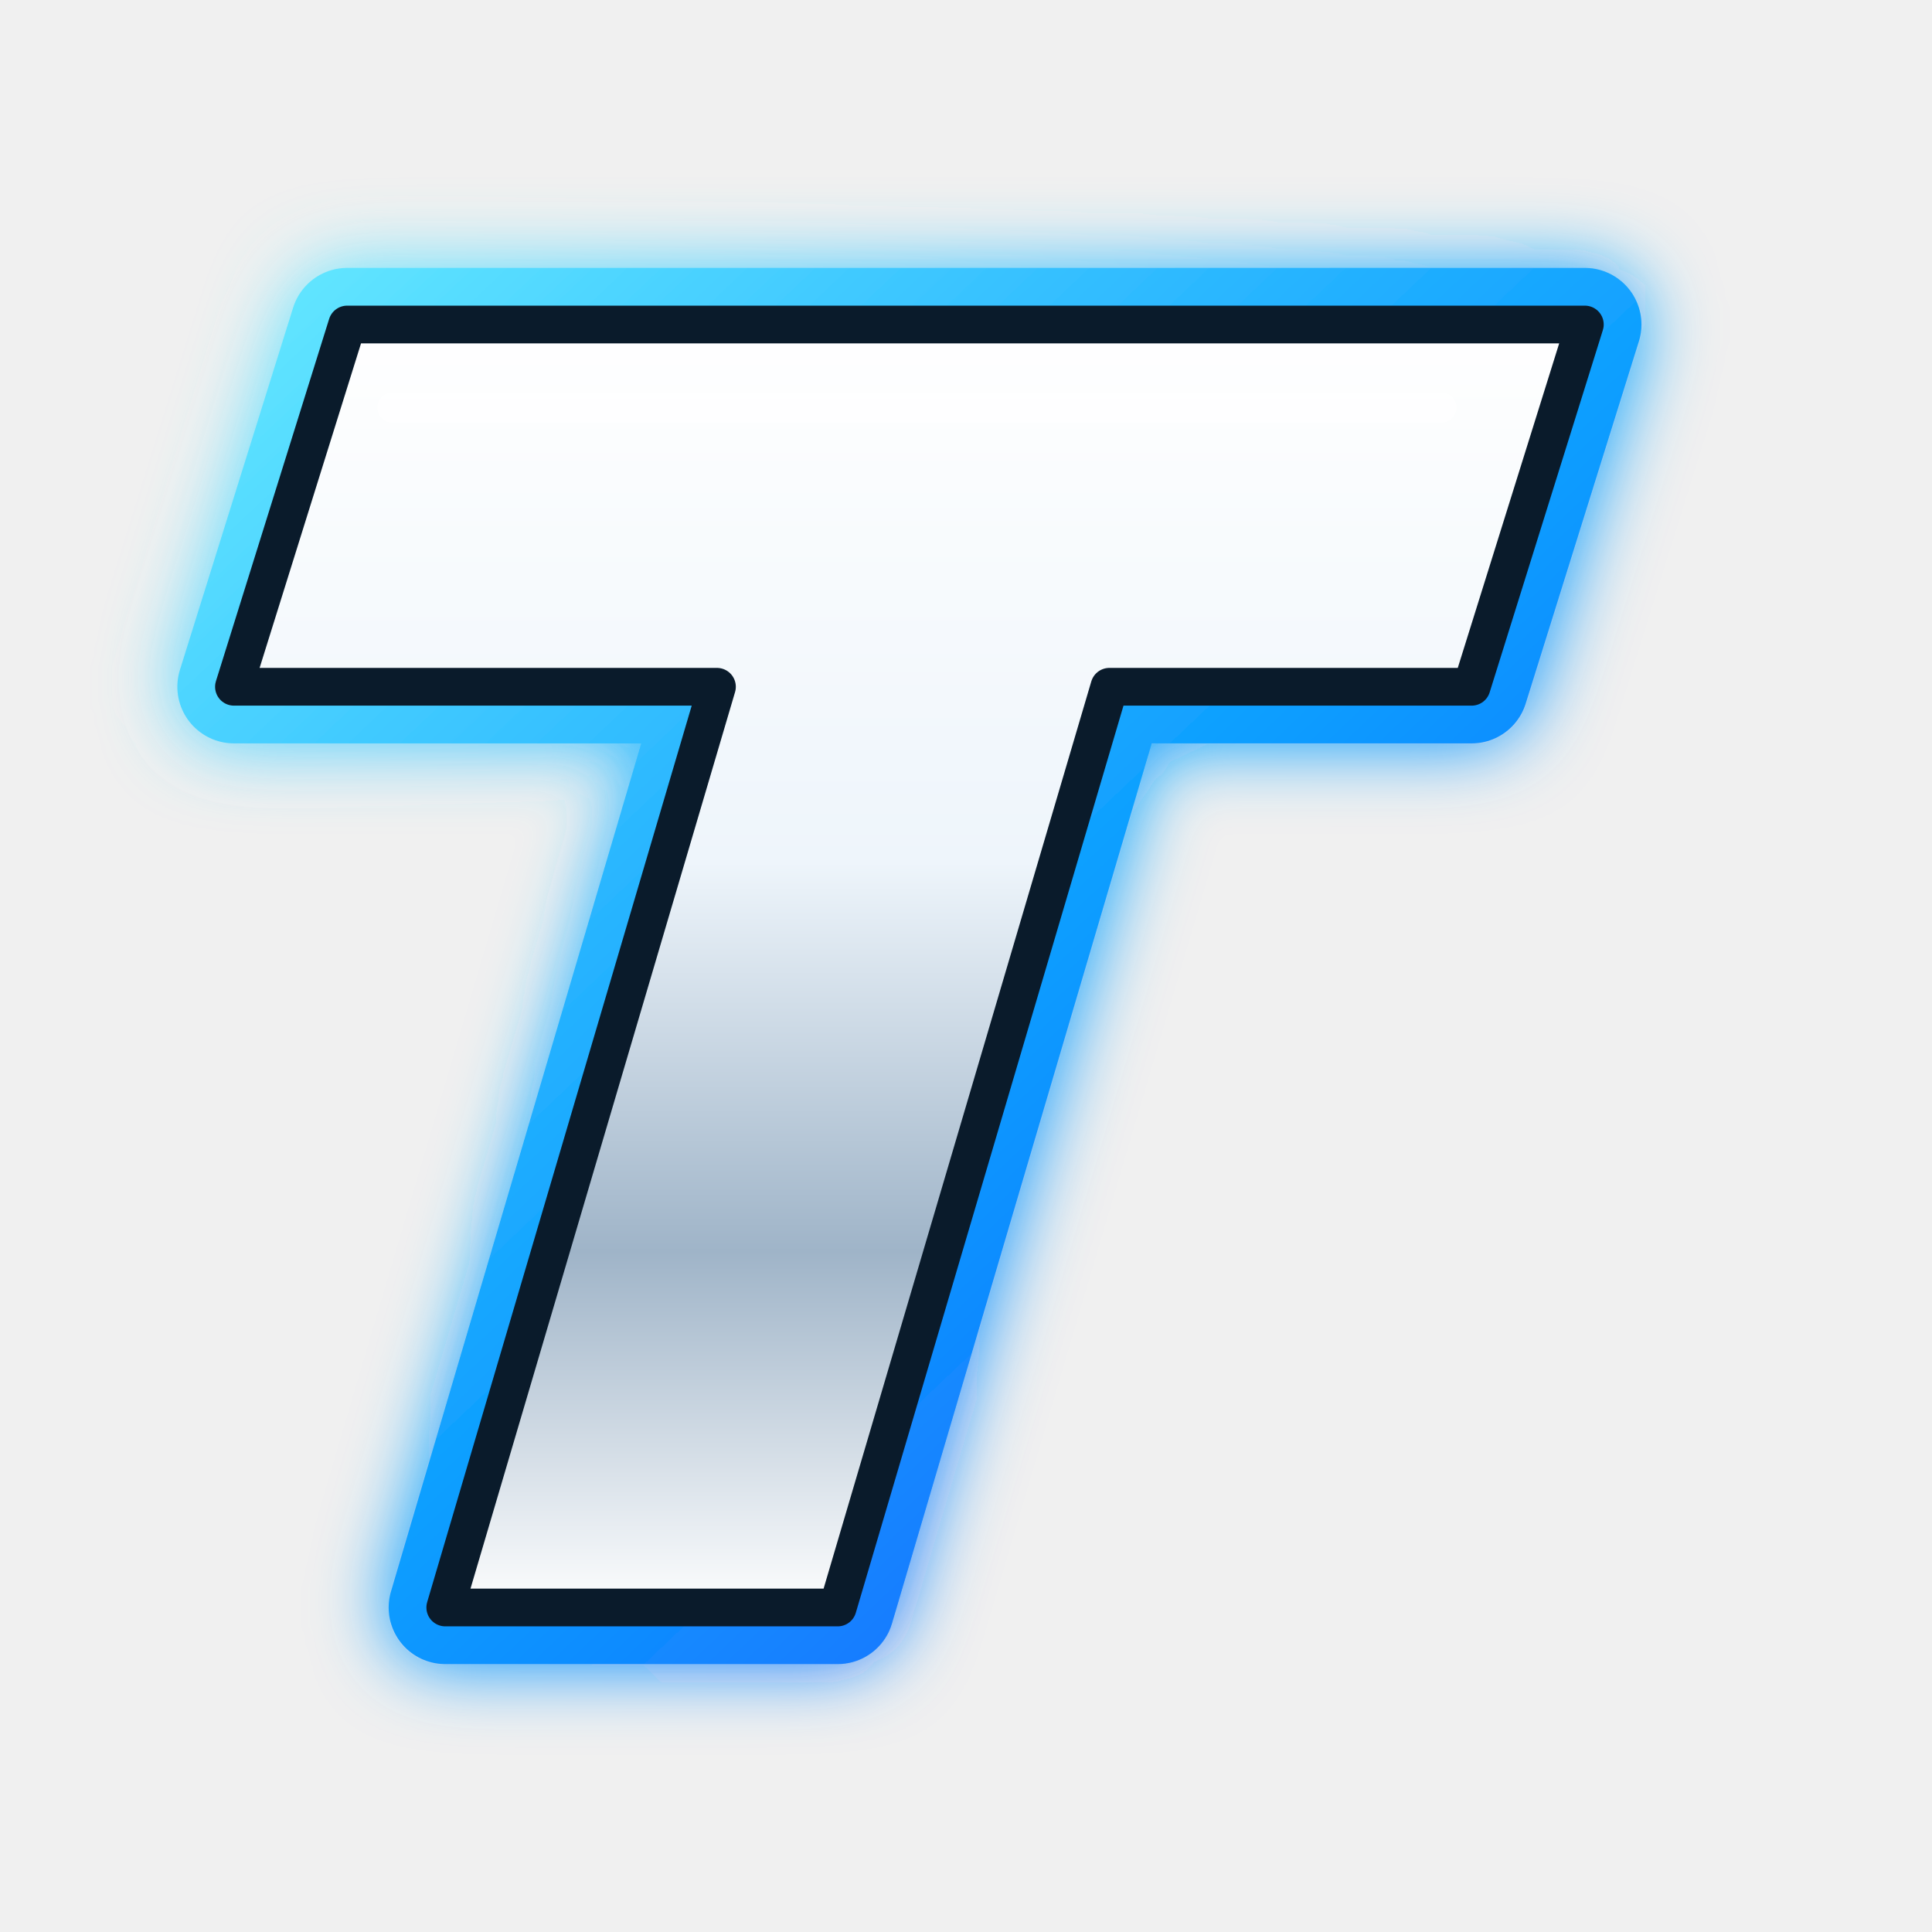
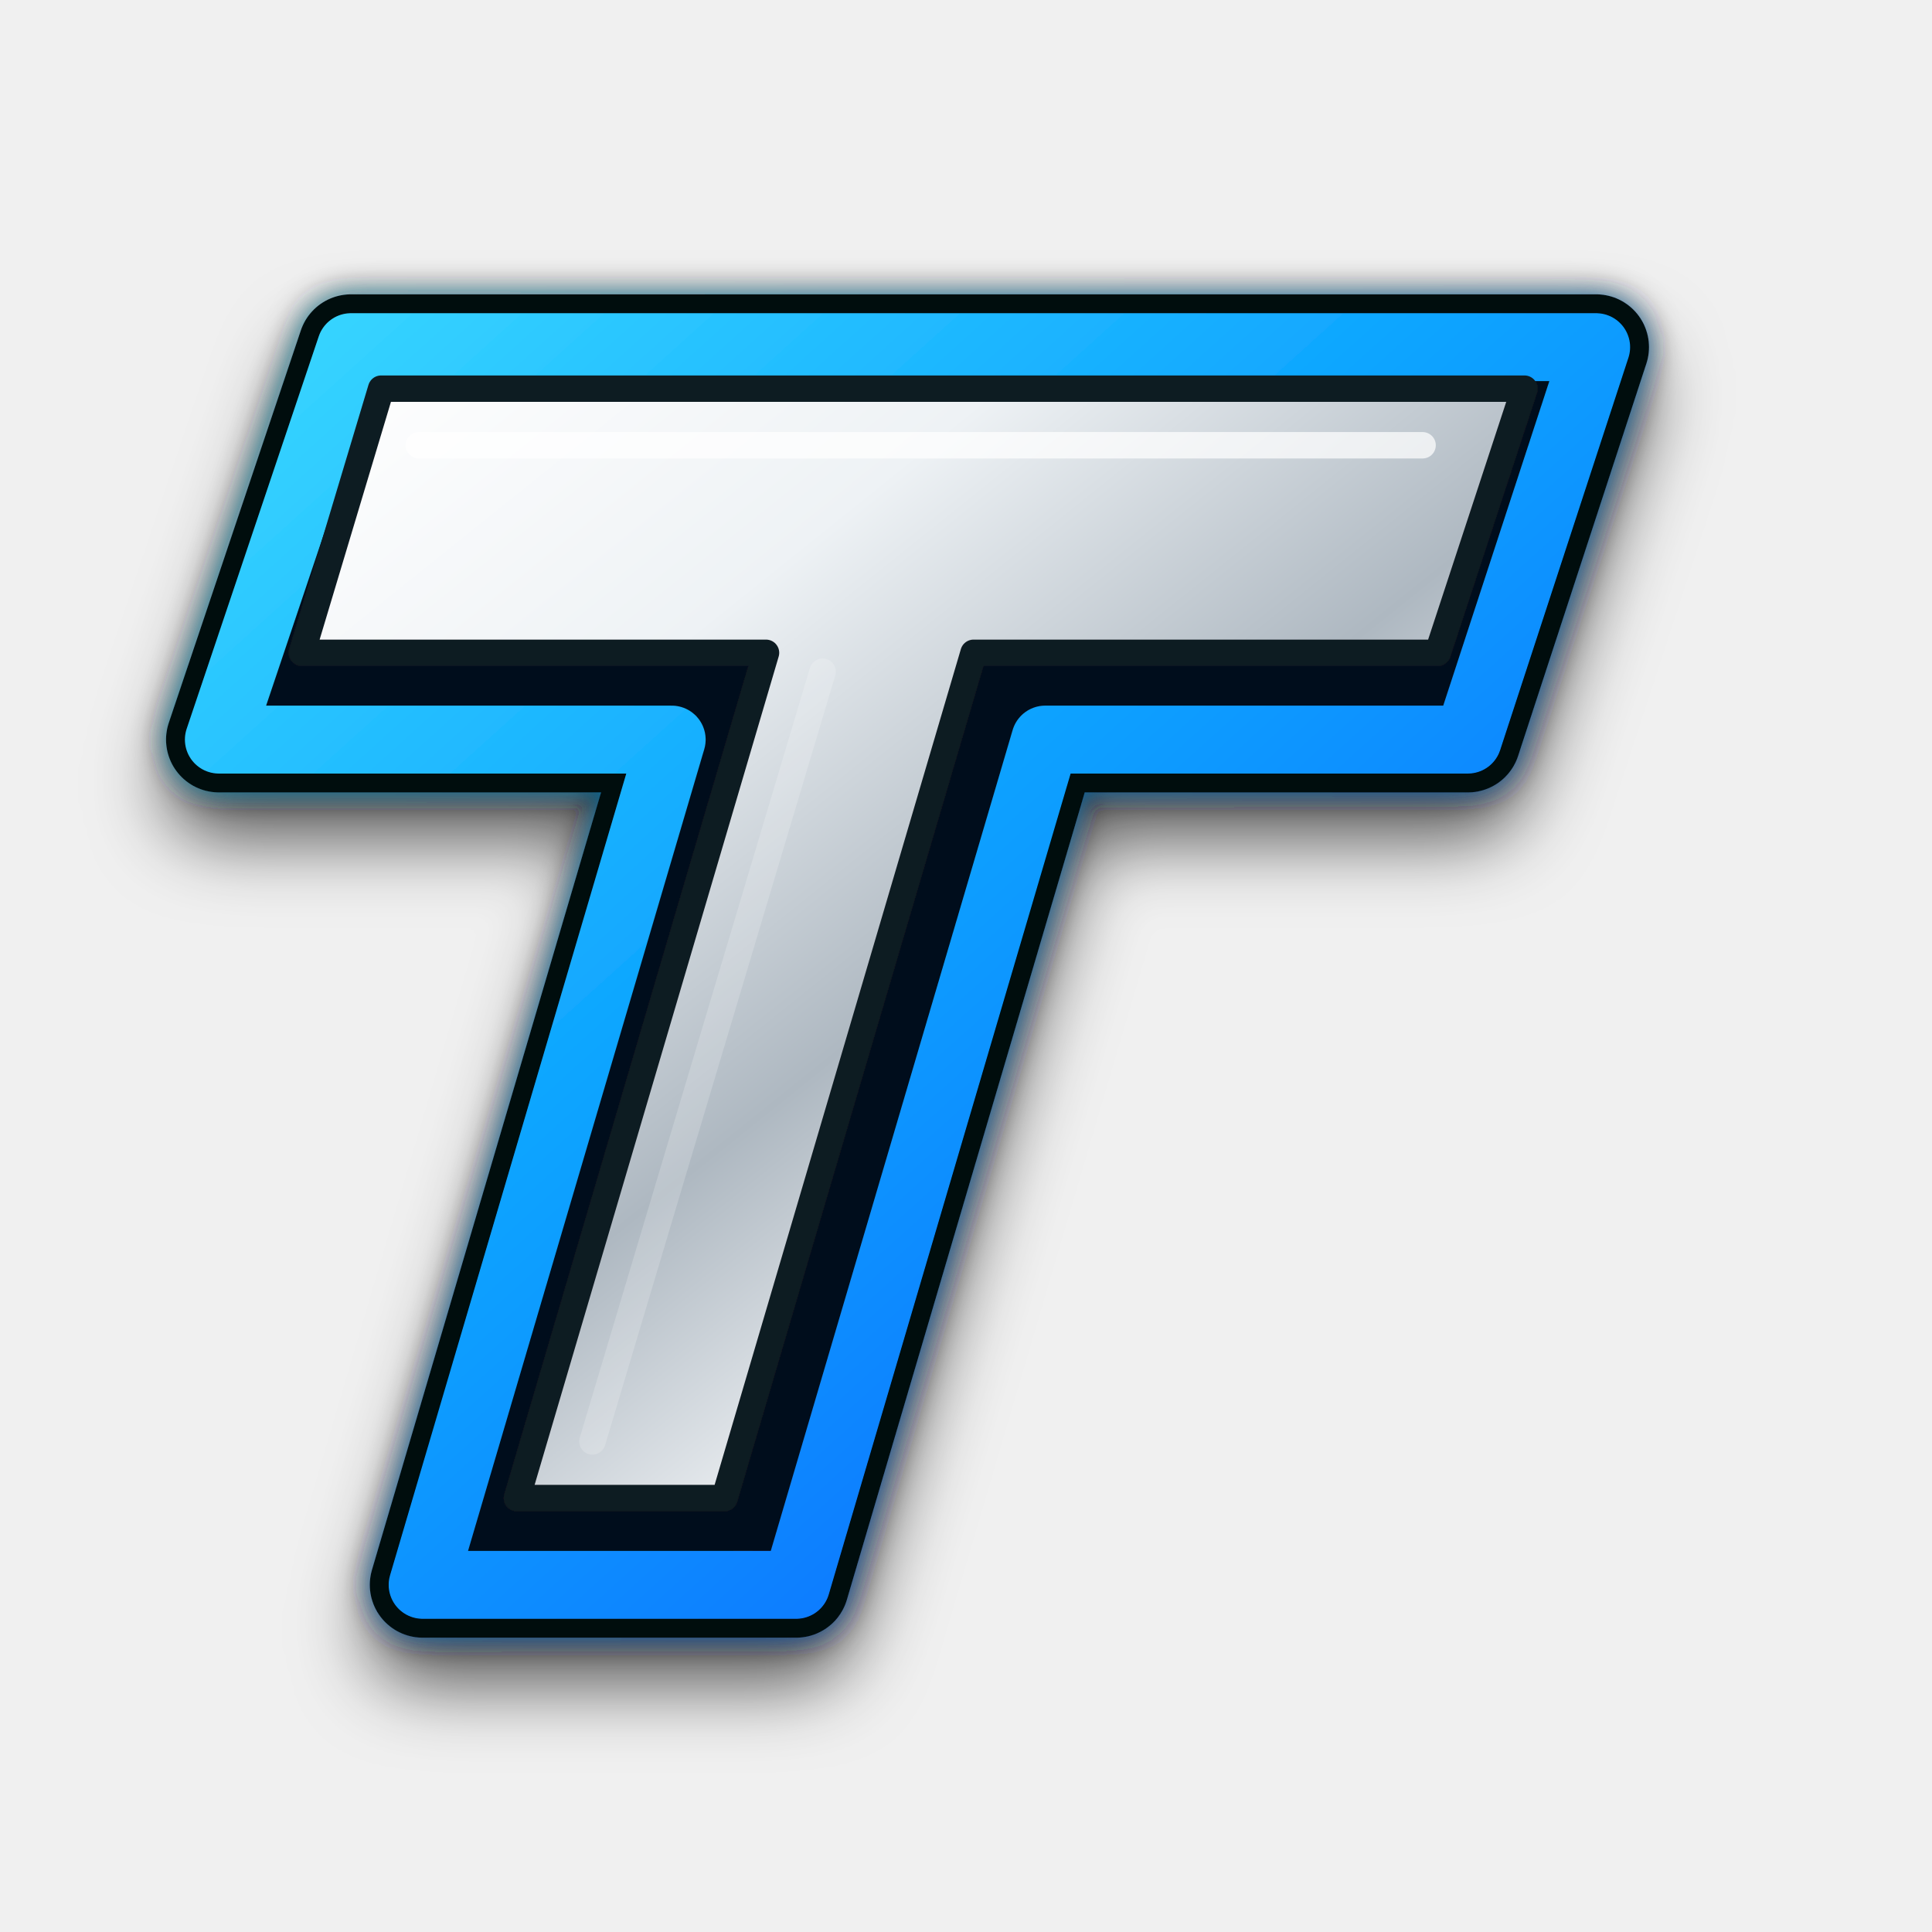
<svg xmlns="http://www.w3.org/2000/svg" viewBox="0 0 512 512" role="img" aria-label="TURF T mark">
  <defs>
-     <linearGradient id="metal" x1="0" y1="0" x2="0" y2="1">
+     <linearGradient id="silver" x1="0" y1="0" x2="0.9" y2="1">
      <stop offset="0" stop-color="#ffffff" />
-       <stop offset="0.42" stop-color="#eef5fb" />
-       <stop offset="0.72" stop-color="#9fb4c8" />
-       <stop offset="1" stop-color="#ffffff" />
+       <stop offset="0.28" stop-color="#eef2f5" />
+       <stop offset="0.55" stop-color="#aeb8c1" />
+       <stop offset="0.78" stop-color="#f7f9fb" />
+       <stop offset="1" stop-color="#8f9aa5" />
    </linearGradient>
    <linearGradient id="blue" x1="0" y1="0" x2="1" y2="1">
-       <stop offset="0" stop-color="#63e7ff" />
-       <stop offset="0.55" stop-color="#0b9cff" />
-       <stop offset="1" stop-color="#2356ff" />
+       <stop offset="0" stop-color="#39d7ff" />
+       <stop offset="0.5" stop-color="#079cff" />
+       <stop offset="1" stop-color="#1458ff" />
    </linearGradient>
-     <filter id="glow" x="-40%" y="-40%" width="180%" height="180%">
-       <feGaussianBlur stdDeviation="10" result="b" />
+     <filter id="shadow" x="-40%" y="-40%" width="180%" height="180%">
+       <feGaussianBlur in="SourceAlpha" stdDeviation="10" result="blur" />
+       <feOffset dx="0" dy="12" result="off" />
+       <feColorMatrix in="off" type="matrix" values="0 0 0 0 0  0 0 0 0 0  0 0 0 0 0  0 0 0 .65 0" result="shadow" />
+       <feGaussianBlur in="SourceGraphic" stdDeviation="4" result="glow" />
      <feMerge>
-         <feMergeNode in="b" />
+         <feMergeNode in="shadow" />
+         <feMergeNode in="glow" />
        <feMergeNode in="SourceGraphic" />
      </feMerge>
    </filter>
  </defs>
-   <path d="M92 86h328l-30 96H294l-72 244h-104l72-244H62z" fill="#05101a" stroke="url(#blue)" stroke-width="30" stroke-linejoin="round" filter="url(#glow)" />
-   <path d="M92 86h328l-30 96H294l-72 244h-104l72-244H62z" fill="url(#metal)" stroke="#0a1b2b" stroke-width="10" stroke-linejoin="round" />
-   <path d="M104 108h278" stroke="#ffffff" stroke-opacity=".65" stroke-width="8" stroke-linecap="round" />
+   <g filter="url(#shadow)">
+     <path d="M93 92h330l-34 104h-112l-66 224H112l66-224H58z" fill="#06101a" stroke="#02070b" stroke-width="28" stroke-linejoin="round" />
+     <path d="M93 92h330l-34 104h-112l-66 224H112l66-224H58z" fill="#06101a" stroke="url(#blue)" stroke-width="18" stroke-linejoin="round" />
+     <path d="M101 103h303l-23 70H258l-66 224h-55l66-224H80z" fill="url(#silver)" stroke="#111a22" stroke-width="7" stroke-linejoin="round" />
+     <path d="M111 118h266" stroke="#ffffff" stroke-opacity=".72" stroke-width="7" stroke-linecap="round" />
+     <path d="M157 382 218 178" stroke="#ffffff" stroke-opacity=".18" stroke-width="7" stroke-linecap="round" />
+   </g>
</svg>
